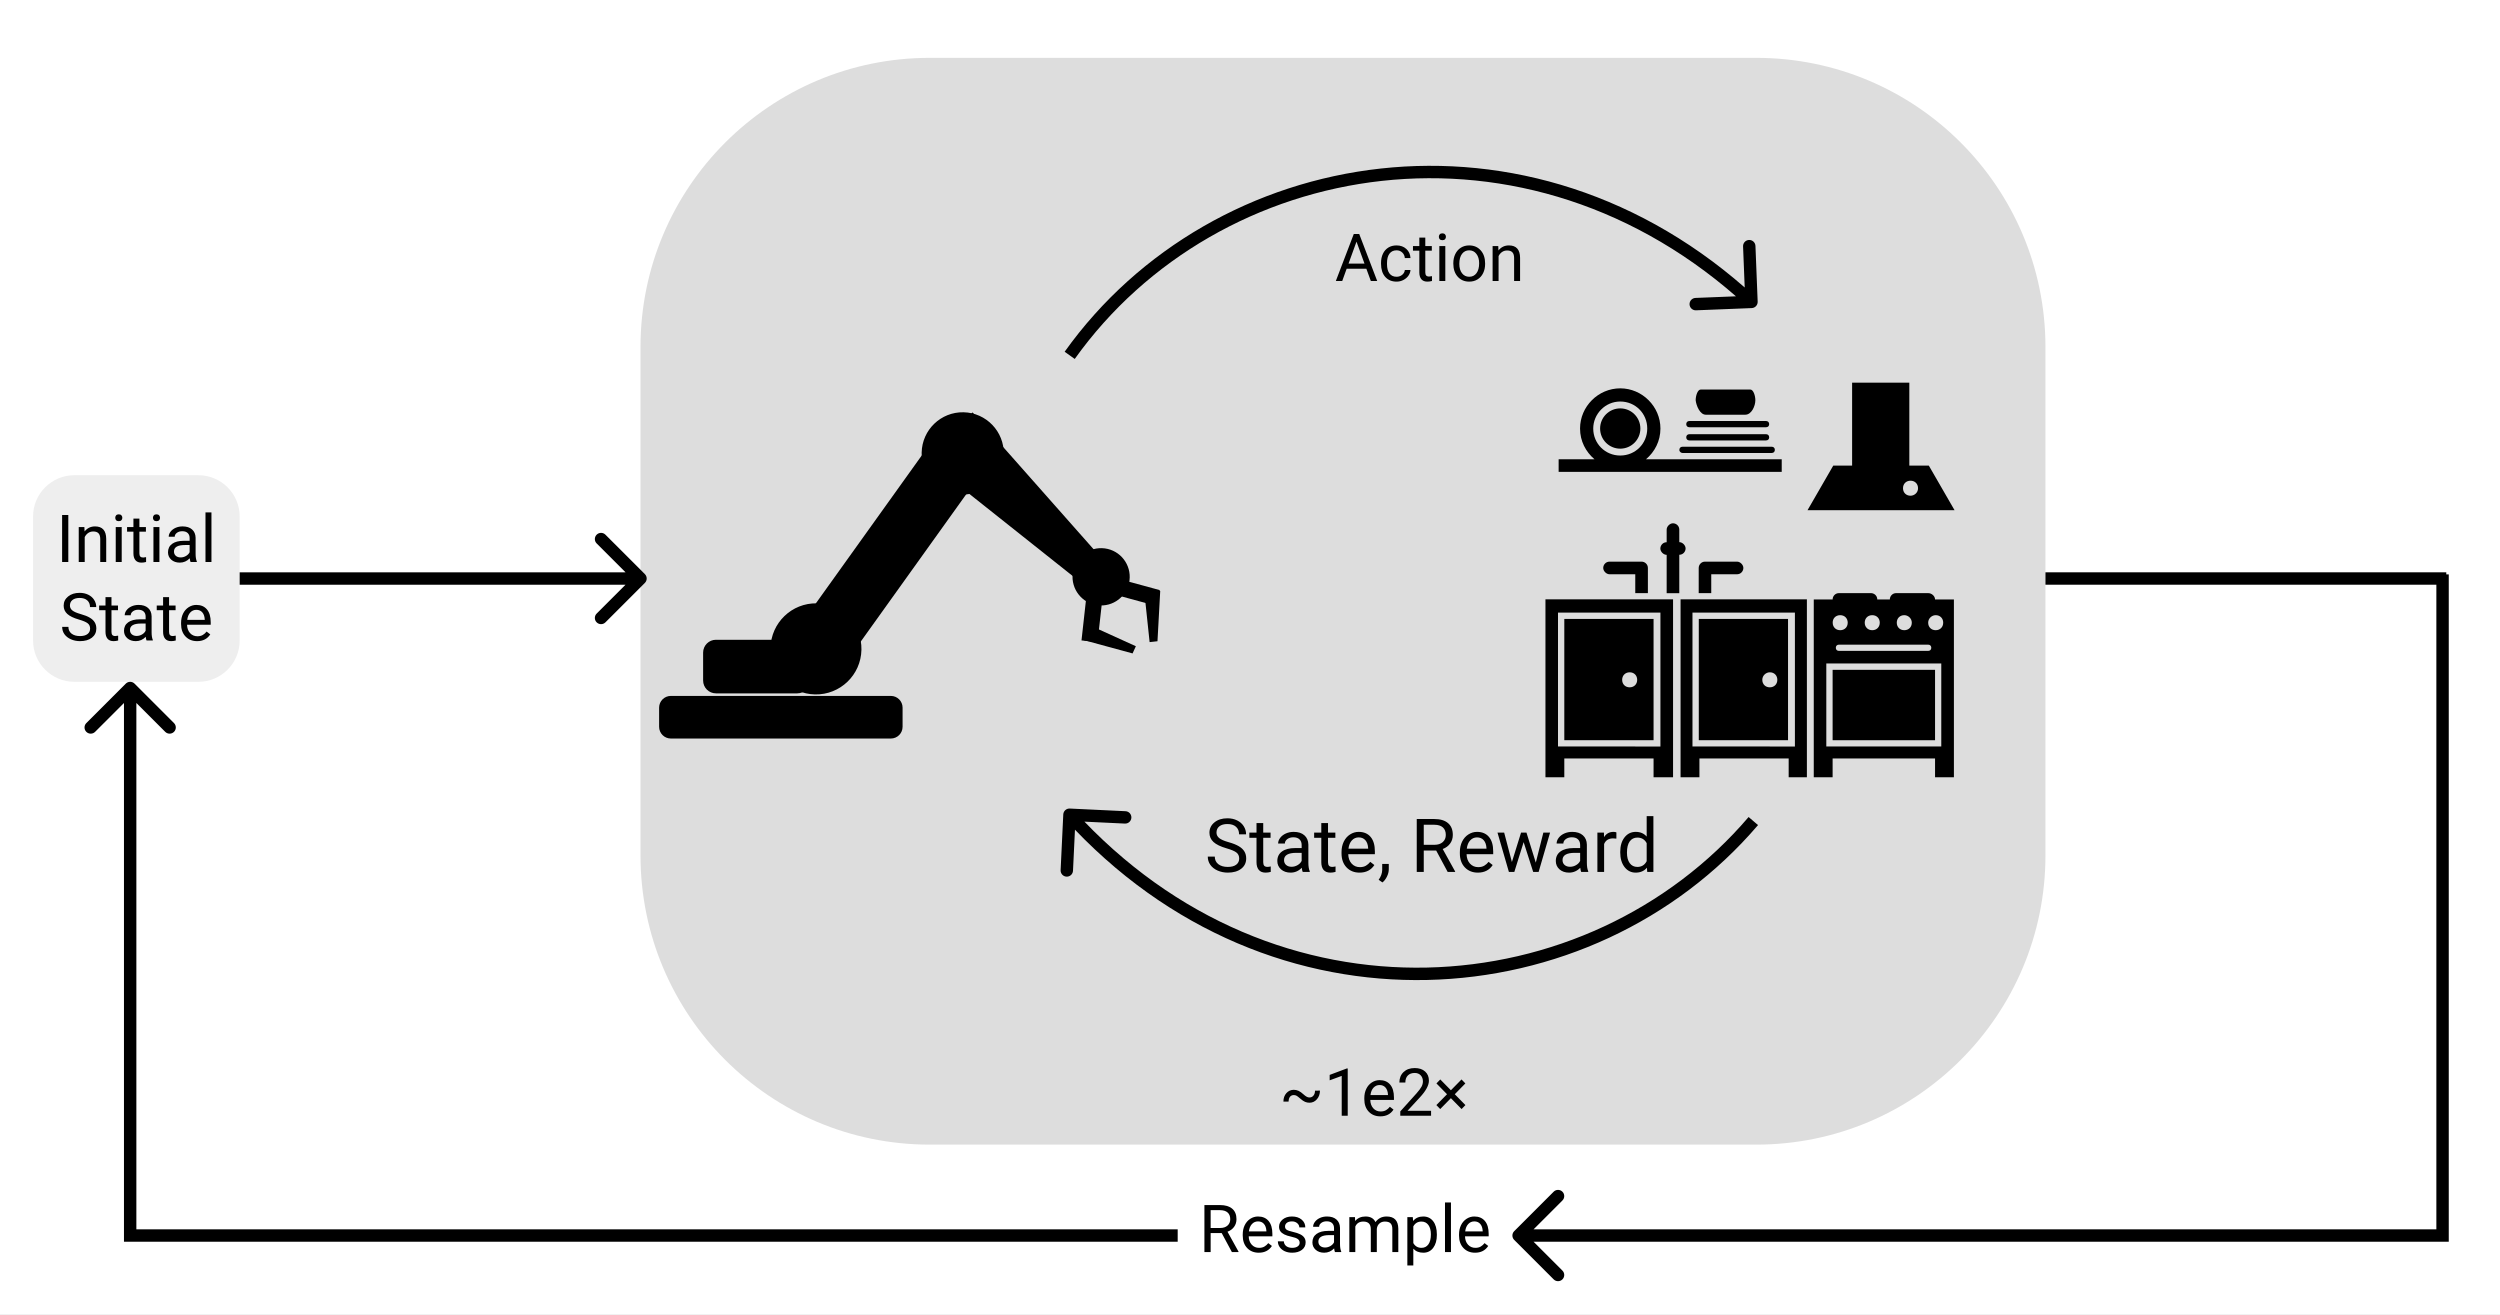
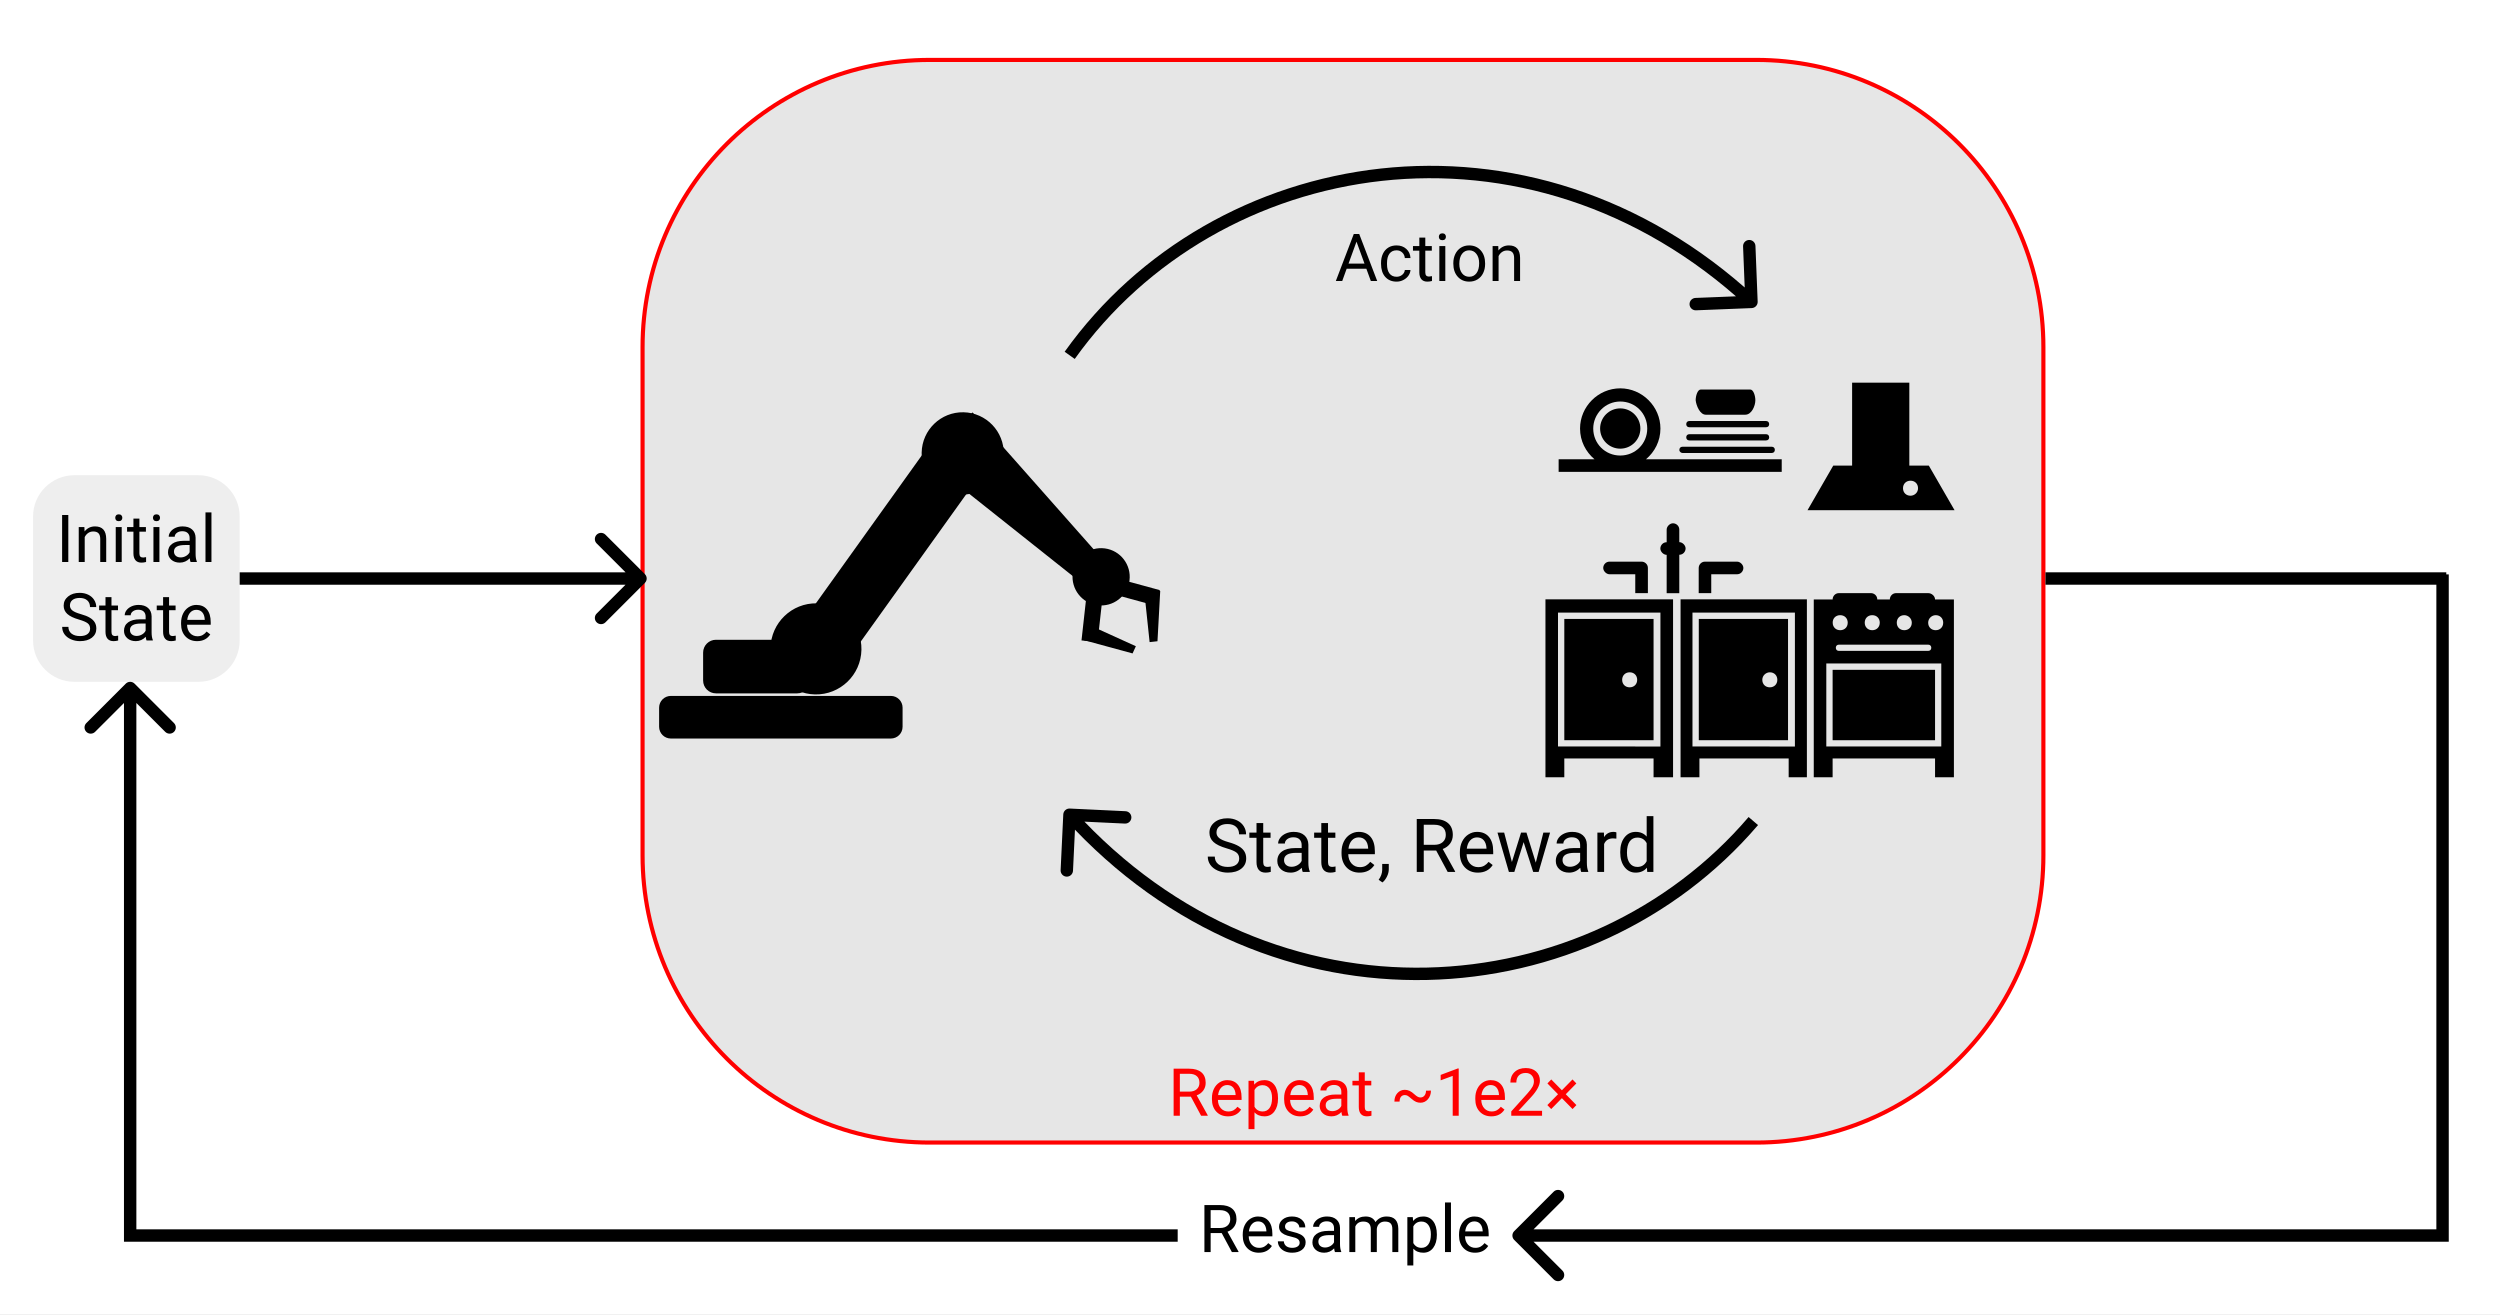
<svg xmlns="http://www.w3.org/2000/svg" width="605" height="318" viewBox="0 0 605 318" fill="none">
  <rect width="605" height="318" fill="white" />
  <rect x="8" y="115" width="50" height="50" rx="10" fill="#EEEEEE" />
-   <rect x="155" y="14" width="340" height="263" rx="70" fill="#DDDDDD" />
+   <rect x="155.5" y="14.5" width="339" height="262" rx="69.5" fill="black" fill-opacity="0.1" stroke="#FF0000" />
  <path d="M266.949 143.306L263.067 142.872L261.723 154.982L265.605 155.416L266.949 143.306Z" fill="black" />
  <path d="M268.938 139.612L267.914 143.386L279.65 146.584L280.673 142.81L268.938 139.612Z" fill="black" />
  <path d="M267.279 135.888L262.111 141.396L224.416 111.451L235.352 99.795L267.279 135.888Z" fill="black" />
  <path d="M259.607 138.678C260.107 134.881 263.585 132.211 267.375 132.713C271.165 133.216 273.833 136.701 273.333 140.497C272.833 144.294 269.355 146.964 265.565 146.462C261.829 145.967 259.173 142.569 259.59 138.818" fill="black" />
  <path d="M262.345 154.931L263.368 151.158L274.879 156.388L274.081 158.13L262.345 154.931Z" fill="black" />
  <path d="M280.774 143.016L276.874 142.8L278.206 155.392L280.109 155.182L280.774 143.016Z" fill="black" />
  <path d="M235.694 117.003L224.15 108.703L196.542 147.263L208.086 155.562L235.694 117.003Z" fill="black" />
  <path d="M192.936 154.824H173.26C171.545 154.824 170.154 156.218 170.154 157.937V164.682C170.154 166.402 171.545 167.795 173.26 167.795H192.936C194.652 167.795 196.043 166.402 196.043 164.682V157.937C196.043 156.218 194.652 154.824 192.936 154.824Z" fill="black" />
  <path d="M186.466 156.804C186.59 150.716 191.616 145.882 197.692 146.006C203.767 146.13 208.592 151.166 208.468 157.254C208.344 163.342 203.318 168.177 197.242 168.053C191.254 167.93 186.464 163.031 186.464 157.029" fill="black" />
  <path d="M223.041 109.522C223.153 104.024 227.693 99.657 233.18 99.769C238.668 99.882 243.026 104.43 242.914 109.929C242.801 115.428 238.262 119.795 232.774 119.682C227.366 119.572 223.039 115.147 223.039 109.726" fill="black" />
  <path d="M215.586 168.411H162.345C160.777 168.411 159.505 169.684 159.505 171.256V175.879C159.505 177.451 160.777 178.725 162.345 178.725H215.586C217.154 178.725 218.425 177.451 218.425 175.879V171.256C218.425 169.684 217.154 168.411 215.586 168.411Z" fill="black" />
  <path d="M423.917 74.558C424.745 74.525 425.389 73.828 425.356 73L424.819 59.511C424.786 58.683 424.089 58.038 423.261 58.071C422.433 58.104 421.789 58.802 421.822 59.63L422.299 71.62L410.309 72.098C409.481 72.131 408.837 72.829 408.87 73.656C408.902 74.484 409.6 75.129 410.428 75.096L423.917 74.558ZM260.085 86.866C294.818 38.18 369.45 24.861 422.84 74.162L424.875 71.957C370.13 21.405 293.402 34.999 257.643 85.124L260.085 86.866Z" fill="black" />
  <path d="M258.883 195.667C258.055 195.628 257.352 196.267 257.313 197.094L256.669 210.579C256.63 211.406 257.269 212.109 258.096 212.148C258.924 212.188 259.626 211.549 259.666 210.722L260.238 198.735L272.224 199.307C273.052 199.347 273.754 198.708 273.794 197.88C273.833 197.053 273.195 196.35 272.367 196.311L258.883 195.667ZM423.164 197.72C384.31 243.186 308.799 249.933 259.921 196.157L257.701 198.174C307.82 253.317 385.442 246.479 425.444 199.669L423.164 197.72Z" fill="black" />
  <path d="M378.563 179.133H400.162V149.781H378.563V179.133ZM394.38 162.698C395.444 162.698 396.198 163.452 396.198 164.515C396.198 165.579 395.444 166.333 394.38 166.333C393.317 166.333 392.563 165.579 392.563 164.515C392.563 163.471 393.317 162.698 394.38 162.698Z" fill="black" />
-   <path d="M404.879 188.395V183.832V179.269V145.044H398.653H395.618H394.09H374V178.979V183.542V188.105H378.563V183.542H400.162V188.105H404.879V188.395V188.395ZM378.563 180.641H377.036V179.114V148.254H401.824V179.133V180.661H400.297C400.316 180.641 378.563 180.641 378.563 180.641Z" fill="black" />
+   <path d="M404.879 188.395V183.832V179.269V145.044H398.653H395.618H394.09H374V178.979V183.542V188.105H378.563V183.542H400.162V188.105H404.879V188.395ZM378.563 180.641H377.036V179.114V148.254H401.824V179.133V180.661H400.297C400.316 180.641 378.563 180.641 378.563 180.641Z" fill="black" />
  <path d="M411.106 179.133H432.704V149.781H411.106V179.133ZM428.295 162.698C429.359 162.698 430.113 163.452 430.113 164.515C430.113 165.579 429.359 166.333 428.295 166.333C427.232 166.333 426.478 165.579 426.478 164.515C426.478 163.452 427.387 162.698 428.295 162.698Z" fill="black" />
-   <path d="M437.267 188.395V183.832V179.269V145.044H418.859H414.296H411.26H406.697V178.979V183.542V188.105H411.26V183.542H432.859V188.105H437.267V188.395V188.395ZM411.106 180.641H409.578V179.114V148.254H434.367V179.133V180.661H432.839C432.859 180.641 411.106 180.641 411.106 180.641Z" fill="black" />
+   <path d="M437.267 188.395V183.832V179.269V145.044H418.859H414.296H411.26H406.697V178.979V183.542V188.105H411.26V183.542H432.859V188.105H437.267V188.395ZM411.106 180.641H409.578V179.114V148.254H434.367V179.133V180.661H432.839C432.859 180.641 411.106 180.641 411.106 180.641Z" fill="black" />
  <path d="M468.282 162.098H443.493V179.133H468.282V162.098Z" fill="black" />
  <path d="M466.619 143.536H458.865C457.957 143.536 457.338 144.29 457.338 145.063H454.302C454.302 144.154 453.548 143.536 452.775 143.536H445.021C444.112 143.536 443.493 144.29 443.493 145.063H438.93V178.979V183.542V188.105H443.493V183.542H468.282V188.105H472.845V183.542V178.979V145.063H468.282C468.282 144.309 467.528 143.536 466.619 143.536ZM462.655 150.69C462.655 151.754 461.901 152.508 460.838 152.508C459.774 152.508 459.02 151.754 459.02 150.69C459.02 149.627 459.774 148.872 460.838 148.872C461.746 148.872 462.655 149.627 462.655 150.69ZM466.619 156.007C467.083 156.007 467.373 156.317 467.373 156.762C467.373 157.226 467.064 157.516 466.619 157.516H445.021C444.557 157.516 444.267 157.206 444.267 156.762C444.267 156.297 444.576 156.007 445.021 156.007H466.619ZM454.902 150.69C454.902 151.754 454.147 152.508 453.084 152.508C452.021 152.508 451.266 151.754 451.266 150.69C451.266 149.627 452.021 148.872 453.084 148.872C454.147 148.872 454.902 149.627 454.902 150.69ZM445.33 148.872C446.394 148.872 447.148 149.627 447.148 150.69C447.148 151.754 446.394 152.508 445.33 152.508C444.267 152.508 443.513 151.754 443.513 150.69C443.493 149.627 444.267 148.872 445.33 148.872ZM469.81 180.641H468.282H443.493H441.966V179.114V160.551H469.79V179.114V180.641H469.81ZM468.437 148.872C469.5 148.872 470.254 149.627 470.254 150.69C470.254 151.754 469.5 152.508 468.437 152.508C467.373 152.508 466.619 151.754 466.619 150.69C466.619 149.627 467.528 148.872 468.437 148.872Z" fill="black" />
-   <path d="M462.056 112.676V92.605H448.211V112.676H443.648L437.422 123.465H473L466.774 112.676C466.774 112.676 462.056 112.676 462.056 112.676ZM462.346 119.965C461.282 119.965 460.528 119.211 460.528 118.148C460.528 117.084 461.282 116.33 462.346 116.33C463.409 116.33 464.163 117.084 464.163 118.148C464.183 119.211 463.274 119.965 462.346 119.965Z" fill="black" />
+   <path d="M462.056 112.676V92.605H448.211V112.676H443.648L437.422 123.465H473L466.774 112.676H462.056ZM462.346 119.965C461.282 119.965 460.528 119.211 460.528 118.148C460.528 117.084 461.282 116.33 462.346 116.33C463.409 116.33 464.163 117.084 464.163 118.148C464.183 119.211 463.274 119.965 462.346 119.965Z" fill="black" />
  <path d="M414.141 138.972H420.368C421.276 138.972 421.895 138.218 421.895 137.445C421.895 136.691 421.141 135.917 420.368 135.917H412.614C411.705 135.917 411.086 136.671 411.086 137.445V143.536H414.122V138.972H414.141Z" fill="black" />
  <path d="M398.789 143.536V137.445C398.789 136.536 398.035 135.917 397.261 135.917H389.507C388.599 135.917 387.98 136.671 387.98 137.445C387.98 138.199 388.734 138.972 389.507 138.972H395.734V143.536H398.789Z" fill="black" />
  <path d="M406.388 143.536V134.254C407.296 134.254 407.915 133.5 407.915 132.727C407.915 131.973 407.161 131.199 406.388 131.199V128.164C406.388 127.255 405.634 126.636 404.86 126.636C404.106 126.636 403.333 127.39 403.333 128.164V131.219C402.424 131.219 401.805 131.973 401.805 132.746C401.805 133.5 402.559 134.274 403.333 134.274V143.555H406.388V143.536Z" fill="black" />
  <path d="M431.176 111.148H398.325C400.452 109.33 401.824 106.739 401.824 103.704C401.824 98.386 397.416 93.978 392.098 93.978C386.781 93.978 382.372 98.367 382.372 103.704C382.372 106.739 383.745 109.33 385.872 111.148H377.19V114.184H431.176V111.148ZM385.563 103.704C385.563 100.204 388.444 97.168 392.098 97.168C395.753 97.168 398.634 100.049 398.634 103.704C398.634 107.358 395.753 110.239 392.098 110.239C388.444 110.239 385.563 107.339 385.563 103.704Z" fill="black" />
  <path d="M392.098 108.576C394.79 108.576 396.971 106.395 396.971 103.704C396.971 101.013 394.79 98.831 392.098 98.831C389.407 98.831 387.226 101.013 387.226 103.704C387.226 106.395 389.407 108.576 392.098 108.576Z" fill="black" />
  <path d="M407.161 109.621H428.759C429.223 109.621 429.513 109.311 429.513 108.866C429.513 108.402 429.204 108.112 428.759 108.112H407.161C406.697 108.112 406.407 108.422 406.407 108.866C406.388 109.33 406.852 109.621 407.161 109.621Z" fill="black" />
  <path d="M408.824 106.585H427.387C427.851 106.585 428.141 106.275 428.141 105.831C428.141 105.367 427.831 105.077 427.387 105.077H408.824C408.36 105.077 408.07 105.386 408.07 105.831C408.07 106.275 408.36 106.585 408.824 106.585Z" fill="black" />
  <path d="M408.824 103.394H427.387C427.851 103.394 428.141 103.085 428.141 102.64C428.141 102.196 427.831 101.886 427.387 101.886H408.824C408.36 101.886 408.07 102.196 408.07 102.64C408.07 103.085 408.36 103.394 408.824 103.394Z" fill="black" />
  <path d="M412.788 100.359H422.359C423.887 100.359 424.796 98.232 424.796 96.859C424.796 95.795 424.331 94.268 423.577 94.268H411.57C410.816 94.268 410.352 95.795 410.352 96.859C410.506 98.232 411.415 100.359 412.788 100.359Z" fill="black" />
  <path d="M330.656 65.031H325.891L324.82 68H323.273L327.617 56.625H328.93L333.281 68H331.742L330.656 65.031ZM326.344 63.797H330.211L328.273 58.477L326.344 63.797ZM337.977 66.977C338.492 66.977 338.943 66.82 339.328 66.508C339.714 66.195 339.927 65.805 339.969 65.336H341.336C341.31 65.82 341.143 66.281 340.836 66.719C340.529 67.156 340.117 67.505 339.602 67.766C339.091 68.026 338.549 68.156 337.977 68.156C336.826 68.156 335.909 67.773 335.227 67.008C334.549 66.237 334.211 65.185 334.211 63.852V63.609C334.211 62.786 334.362 62.055 334.664 61.414C334.966 60.773 335.398 60.276 335.961 59.922C336.529 59.568 337.198 59.391 337.969 59.391C338.917 59.391 339.703 59.675 340.328 60.242C340.958 60.81 341.294 61.547 341.336 62.453H339.969C339.927 61.906 339.719 61.458 339.344 61.109C338.974 60.755 338.516 60.578 337.969 60.578C337.234 60.578 336.664 60.844 336.258 61.375C335.857 61.901 335.656 62.664 335.656 63.664V63.938C335.656 64.912 335.857 65.662 336.258 66.188C336.659 66.713 337.232 66.977 337.977 66.977ZM344.922 57.5V59.547H346.5V60.664H344.922V65.906C344.922 66.245 344.992 66.5 345.133 66.672C345.273 66.838 345.513 66.922 345.852 66.922C346.018 66.922 346.247 66.891 346.539 66.828V68C346.159 68.104 345.789 68.156 345.43 68.156C344.784 68.156 344.297 67.961 343.969 67.57C343.641 67.18 343.477 66.625 343.477 65.906V60.664H341.938V59.547H343.477V57.5H344.922ZM349.766 68H348.32V59.547H349.766V68ZM348.203 57.305C348.203 57.07 348.273 56.872 348.414 56.711C348.56 56.55 348.773 56.469 349.055 56.469C349.336 56.469 349.549 56.55 349.695 56.711C349.841 56.872 349.914 57.07 349.914 57.305C349.914 57.539 349.841 57.734 349.695 57.891C349.549 58.047 349.336 58.125 349.055 58.125C348.773 58.125 348.56 58.047 348.414 57.891C348.273 57.734 348.203 57.539 348.203 57.305ZM351.703 63.695C351.703 62.867 351.865 62.122 352.188 61.461C352.516 60.8 352.969 60.289 353.547 59.93C354.13 59.57 354.794 59.391 355.539 59.391C356.69 59.391 357.62 59.789 358.328 60.586C359.042 61.383 359.398 62.443 359.398 63.766V63.867C359.398 64.69 359.24 65.43 358.922 66.086C358.609 66.737 358.159 67.245 357.57 67.609C356.987 67.974 356.315 68.156 355.555 68.156C354.409 68.156 353.479 67.758 352.766 66.961C352.057 66.164 351.703 65.109 351.703 63.797V63.695ZM353.156 63.867C353.156 64.805 353.372 65.557 353.805 66.125C354.242 66.693 354.826 66.977 355.555 66.977C356.289 66.977 356.872 66.69 357.305 66.117C357.737 65.539 357.953 64.732 357.953 63.695C357.953 62.768 357.732 62.018 357.289 61.445C356.852 60.867 356.268 60.578 355.539 60.578C354.826 60.578 354.25 60.862 353.812 61.43C353.375 61.997 353.156 62.81 353.156 63.867ZM362.578 59.547L362.625 60.609C363.271 59.797 364.115 59.391 365.156 59.391C366.943 59.391 367.844 60.398 367.859 62.414V68H366.414V62.406C366.409 61.797 366.268 61.346 365.992 61.055C365.721 60.763 365.297 60.617 364.719 60.617C364.25 60.617 363.839 60.742 363.484 60.992C363.13 61.242 362.854 61.57 362.656 61.977V68H361.211V59.547H362.578Z" fill="black" />
  <path d="M16.531 136H15.031V124.625H16.531V136ZM20.422 127.547L20.469 128.609C21.115 127.797 21.958 127.391 23 127.391C24.787 127.391 25.688 128.398 25.703 130.414V136H24.258V130.406C24.253 129.797 24.112 129.346 23.836 129.055C23.565 128.763 23.141 128.617 22.562 128.617C22.094 128.617 21.682 128.742 21.328 128.992C20.974 129.242 20.698 129.57 20.5 129.977V136H19.055V127.547H20.422ZM29.453 136H28.008V127.547H29.453V136ZM27.891 125.305C27.891 125.07 27.961 124.872 28.102 124.711C28.247 124.549 28.461 124.469 28.742 124.469C29.023 124.469 29.237 124.549 29.383 124.711C29.529 124.872 29.602 125.07 29.602 125.305C29.602 125.539 29.529 125.734 29.383 125.891C29.237 126.047 29.023 126.125 28.742 126.125C28.461 126.125 28.247 126.047 28.102 125.891C27.961 125.734 27.891 125.539 27.891 125.305ZM33.734 125.5V127.547H35.312V128.664H33.734V133.906C33.734 134.245 33.805 134.5 33.945 134.672C34.086 134.839 34.325 134.922 34.664 134.922C34.831 134.922 35.06 134.891 35.352 134.828V136C34.971 136.104 34.602 136.156 34.242 136.156C33.596 136.156 33.109 135.961 32.781 135.57C32.453 135.18 32.289 134.625 32.289 133.906V128.664H30.75V127.547H32.289V125.5H33.734ZM38.578 136H37.133V127.547H38.578V136ZM37.016 125.305C37.016 125.07 37.086 124.872 37.227 124.711C37.372 124.549 37.586 124.469 37.867 124.469C38.148 124.469 38.362 124.549 38.508 124.711C38.654 124.872 38.727 125.07 38.727 125.305C38.727 125.539 38.654 125.734 38.508 125.891C38.362 126.047 38.148 126.125 37.867 126.125C37.586 126.125 37.372 126.047 37.227 125.891C37.086 125.734 37.016 125.539 37.016 125.305ZM46.117 136C46.034 135.833 45.966 135.536 45.914 135.109C45.242 135.807 44.44 136.156 43.508 136.156C42.675 136.156 41.99 135.922 41.453 135.453C40.922 134.979 40.656 134.38 40.656 133.656C40.656 132.776 40.99 132.094 41.656 131.609C42.328 131.12 43.271 130.875 44.484 130.875H45.891V130.211C45.891 129.706 45.74 129.305 45.438 129.008C45.135 128.706 44.69 128.555 44.102 128.555C43.586 128.555 43.154 128.685 42.805 128.945C42.456 129.206 42.281 129.521 42.281 129.891H40.828C40.828 129.469 40.977 129.062 41.273 128.672C41.575 128.276 41.982 127.964 42.492 127.734C43.008 127.505 43.573 127.391 44.188 127.391C45.161 127.391 45.925 127.635 46.477 128.125C47.029 128.609 47.315 129.279 47.336 130.133V134.023C47.336 134.799 47.435 135.417 47.633 135.875V136H46.117ZM43.719 134.898C44.172 134.898 44.602 134.781 45.008 134.547C45.414 134.312 45.708 134.008 45.891 133.633V131.898H44.758C42.987 131.898 42.102 132.417 42.102 133.453C42.102 133.906 42.253 134.26 42.555 134.516C42.857 134.771 43.245 134.898 43.719 134.898ZM51.172 136H49.727V124H51.172V136ZM19.094 149.93C17.807 149.56 16.87 149.107 16.281 148.57C15.698 148.029 15.406 147.362 15.406 146.57C15.406 145.674 15.763 144.935 16.477 144.352C17.195 143.763 18.128 143.469 19.273 143.469C20.055 143.469 20.75 143.62 21.359 143.922C21.974 144.224 22.448 144.641 22.781 145.172C23.12 145.703 23.289 146.284 23.289 146.914H21.781C21.781 146.227 21.562 145.688 21.125 145.297C20.688 144.901 20.07 144.703 19.273 144.703C18.534 144.703 17.956 144.867 17.539 145.195C17.128 145.518 16.922 145.969 16.922 146.547C16.922 147.01 17.117 147.404 17.508 147.727C17.904 148.044 18.573 148.336 19.516 148.602C20.463 148.867 21.203 149.161 21.734 149.484C22.271 149.802 22.667 150.174 22.922 150.602C23.182 151.029 23.312 151.531 23.312 152.109C23.312 153.031 22.953 153.771 22.234 154.328C21.516 154.88 20.555 155.156 19.352 155.156C18.57 155.156 17.841 155.008 17.164 154.711C16.487 154.409 15.963 153.997 15.594 153.477C15.229 152.956 15.047 152.365 15.047 151.703H16.555C16.555 152.391 16.807 152.935 17.312 153.336C17.823 153.732 18.503 153.93 19.352 153.93C20.143 153.93 20.75 153.768 21.172 153.445C21.594 153.122 21.805 152.682 21.805 152.125C21.805 151.568 21.609 151.138 21.219 150.836C20.828 150.529 20.12 150.227 19.094 149.93ZM26.977 144.5V146.547H28.555V147.664H26.977V152.906C26.977 153.245 27.047 153.5 27.188 153.672C27.328 153.839 27.568 153.922 27.906 153.922C28.073 153.922 28.302 153.891 28.594 153.828V155C28.213 155.104 27.844 155.156 27.484 155.156C26.838 155.156 26.352 154.961 26.023 154.57C25.695 154.18 25.531 153.625 25.531 152.906V147.664H23.992V146.547H25.531V144.5H26.977ZM35.469 155C35.385 154.833 35.318 154.536 35.266 154.109C34.594 154.807 33.792 155.156 32.859 155.156C32.026 155.156 31.341 154.922 30.805 154.453C30.273 153.979 30.008 153.38 30.008 152.656C30.008 151.776 30.341 151.094 31.008 150.609C31.68 150.12 32.622 149.875 33.836 149.875H35.242V149.211C35.242 148.706 35.091 148.305 34.789 148.008C34.487 147.706 34.042 147.555 33.453 147.555C32.938 147.555 32.505 147.685 32.156 147.945C31.807 148.206 31.633 148.521 31.633 148.891H30.18C30.18 148.469 30.328 148.062 30.625 147.672C30.927 147.276 31.333 146.964 31.844 146.734C32.359 146.505 32.925 146.391 33.539 146.391C34.513 146.391 35.276 146.635 35.828 147.125C36.38 147.609 36.667 148.279 36.688 149.133V153.023C36.688 153.799 36.786 154.417 36.984 154.875V155H35.469ZM33.07 153.898C33.523 153.898 33.953 153.781 34.359 153.547C34.766 153.312 35.06 153.008 35.242 152.633V150.898H34.109C32.339 150.898 31.453 151.417 31.453 152.453C31.453 152.906 31.604 153.26 31.906 153.516C32.208 153.771 32.596 153.898 33.07 153.898ZM40.914 144.5V146.547H42.492V147.664H40.914V152.906C40.914 153.245 40.984 153.5 41.125 153.672C41.266 153.839 41.505 153.922 41.844 153.922C42.01 153.922 42.24 153.891 42.531 153.828V155C42.151 155.104 41.781 155.156 41.422 155.156C40.776 155.156 40.289 154.961 39.961 154.57C39.633 154.18 39.469 153.625 39.469 152.906V147.664H37.93V146.547H39.469V144.5H40.914ZM47.695 155.156C46.55 155.156 45.617 154.781 44.898 154.031C44.18 153.276 43.82 152.268 43.82 151.008V150.742C43.82 149.904 43.979 149.156 44.297 148.5C44.62 147.839 45.068 147.323 45.641 146.953C46.219 146.578 46.844 146.391 47.516 146.391C48.615 146.391 49.469 146.753 50.078 147.477C50.688 148.201 50.992 149.237 50.992 150.586V151.188H45.266C45.286 152.021 45.529 152.695 45.992 153.211C46.461 153.721 47.055 153.977 47.773 153.977C48.284 153.977 48.716 153.872 49.07 153.664C49.425 153.456 49.734 153.18 50 152.836L50.883 153.523C50.175 154.612 49.112 155.156 47.695 155.156ZM47.516 147.578C46.932 147.578 46.443 147.792 46.047 148.219C45.651 148.641 45.406 149.234 45.312 150H49.547V149.891C49.505 149.156 49.307 148.589 48.953 148.188C48.599 147.781 48.12 147.578 47.516 147.578Z" fill="black" />
  <path d="M295.648 298.398H292.977V303H291.469V291.625H295.234C296.516 291.625 297.5 291.917 298.188 292.5C298.88 293.083 299.227 293.932 299.227 295.047C299.227 295.755 299.034 296.372 298.648 296.898C298.268 297.424 297.737 297.818 297.055 298.078L299.727 302.906V303H298.117L295.648 298.398ZM292.977 297.172H295.281C296.026 297.172 296.617 296.979 297.055 296.594C297.497 296.208 297.719 295.693 297.719 295.047C297.719 294.344 297.508 293.805 297.086 293.43C296.669 293.055 296.065 292.865 295.273 292.859H292.977V297.172ZM304.617 303.156C303.471 303.156 302.539 302.781 301.82 302.031C301.102 301.276 300.742 300.268 300.742 299.008V298.742C300.742 297.904 300.901 297.156 301.219 296.5C301.542 295.839 301.99 295.323 302.562 294.953C303.141 294.578 303.766 294.391 304.438 294.391C305.536 294.391 306.391 294.753 307 295.477C307.609 296.201 307.914 297.237 307.914 298.586V299.188H302.188C302.208 300.021 302.451 300.695 302.914 301.211C303.383 301.721 303.977 301.977 304.695 301.977C305.206 301.977 305.638 301.872 305.992 301.664C306.346 301.456 306.656 301.18 306.922 300.836L307.805 301.523C307.096 302.612 306.034 303.156 304.617 303.156ZM304.438 295.578C303.854 295.578 303.365 295.792 302.969 296.219C302.573 296.641 302.328 297.234 302.234 298H306.469V297.891C306.427 297.156 306.229 296.589 305.875 296.188C305.521 295.781 305.042 295.578 304.438 295.578ZM314.516 300.758C314.516 300.367 314.367 300.065 314.07 299.852C313.779 299.633 313.266 299.445 312.531 299.289C311.802 299.133 311.221 298.945 310.789 298.727C310.362 298.508 310.044 298.247 309.836 297.945C309.633 297.643 309.531 297.284 309.531 296.867C309.531 296.174 309.823 295.589 310.406 295.109C310.995 294.63 311.745 294.391 312.656 294.391C313.615 294.391 314.391 294.638 314.984 295.133C315.583 295.628 315.883 296.26 315.883 297.031H314.43C314.43 296.635 314.26 296.294 313.922 296.008C313.589 295.721 313.167 295.578 312.656 295.578C312.13 295.578 311.719 295.693 311.422 295.922C311.125 296.151 310.977 296.451 310.977 296.82C310.977 297.169 311.115 297.432 311.391 297.609C311.667 297.786 312.164 297.956 312.883 298.117C313.607 298.279 314.193 298.471 314.641 298.695C315.089 298.919 315.419 299.19 315.633 299.508C315.852 299.82 315.961 300.203 315.961 300.656C315.961 301.411 315.659 302.018 315.055 302.477C314.451 302.93 313.667 303.156 312.703 303.156C312.026 303.156 311.427 303.036 310.906 302.797C310.385 302.557 309.977 302.224 309.68 301.797C309.388 301.365 309.242 300.898 309.242 300.398H310.688C310.714 300.883 310.906 301.268 311.266 301.555C311.63 301.836 312.109 301.977 312.703 301.977C313.25 301.977 313.688 301.867 314.016 301.648C314.349 301.424 314.516 301.128 314.516 300.758ZM323.062 303C322.979 302.833 322.911 302.536 322.859 302.109C322.188 302.807 321.385 303.156 320.453 303.156C319.62 303.156 318.935 302.922 318.398 302.453C317.867 301.979 317.602 301.38 317.602 300.656C317.602 299.776 317.935 299.094 318.602 298.609C319.273 298.12 320.216 297.875 321.43 297.875H322.836V297.211C322.836 296.706 322.685 296.305 322.383 296.008C322.081 295.706 321.635 295.555 321.047 295.555C320.531 295.555 320.099 295.685 319.75 295.945C319.401 296.206 319.227 296.521 319.227 296.891H317.773C317.773 296.469 317.922 296.062 318.219 295.672C318.521 295.276 318.927 294.964 319.438 294.734C319.953 294.505 320.518 294.391 321.133 294.391C322.107 294.391 322.87 294.635 323.422 295.125C323.974 295.609 324.26 296.279 324.281 297.133V301.023C324.281 301.799 324.38 302.417 324.578 302.875V303H323.062ZM320.664 301.898C321.117 301.898 321.547 301.781 321.953 301.547C322.359 301.312 322.654 301.008 322.836 300.633V298.898H321.703C319.932 298.898 319.047 299.417 319.047 300.453C319.047 300.906 319.198 301.26 319.5 301.516C319.802 301.771 320.19 301.898 320.664 301.898ZM327.906 294.547L327.945 295.484C328.565 294.755 329.401 294.391 330.453 294.391C331.635 294.391 332.44 294.844 332.867 295.75C333.148 295.344 333.513 295.016 333.961 294.766C334.414 294.516 334.948 294.391 335.562 294.391C337.417 294.391 338.359 295.372 338.391 297.336V303H336.945V297.422C336.945 296.818 336.807 296.367 336.531 296.07C336.255 295.768 335.792 295.617 335.141 295.617C334.604 295.617 334.159 295.779 333.805 296.102C333.451 296.419 333.245 296.849 333.188 297.391V303H331.734V297.461C331.734 296.232 331.133 295.617 329.93 295.617C328.982 295.617 328.333 296.021 327.984 296.828V303H326.539V294.547H327.906ZM347.719 298.867C347.719 300.154 347.424 301.19 346.836 301.977C346.247 302.763 345.451 303.156 344.445 303.156C343.419 303.156 342.612 302.831 342.023 302.18V306.25H340.578V294.547H341.898L341.969 295.484C342.557 294.755 343.375 294.391 344.422 294.391C345.438 294.391 346.24 294.773 346.828 295.539C347.422 296.305 347.719 297.37 347.719 298.734V298.867ZM346.273 298.703C346.273 297.75 346.07 296.997 345.664 296.445C345.258 295.893 344.701 295.617 343.992 295.617C343.117 295.617 342.461 296.005 342.023 296.781V300.82C342.456 301.591 343.117 301.977 344.008 301.977C344.701 301.977 345.25 301.703 345.656 301.156C346.068 300.604 346.273 299.786 346.273 298.703ZM351.133 303H349.688V291H351.133V303ZM356.961 303.156C355.815 303.156 354.883 302.781 354.164 302.031C353.445 301.276 353.086 300.268 353.086 299.008V298.742C353.086 297.904 353.245 297.156 353.562 296.5C353.885 295.839 354.333 295.323 354.906 294.953C355.484 294.578 356.109 294.391 356.781 294.391C357.88 294.391 358.734 294.753 359.344 295.477C359.953 296.201 360.258 297.237 360.258 298.586V299.188H354.531C354.552 300.021 354.794 300.695 355.258 301.211C355.727 301.721 356.32 301.977 357.039 301.977C357.549 301.977 357.982 301.872 358.336 301.664C358.69 301.456 359 301.18 359.266 300.836L360.148 301.523C359.44 302.612 358.378 303.156 356.961 303.156ZM356.781 295.578C356.198 295.578 355.708 295.792 355.312 296.219C354.917 296.641 354.672 297.234 354.578 298H358.812V297.891C358.771 297.156 358.573 296.589 358.219 296.188C357.865 295.781 357.385 295.578 356.781 295.578Z" fill="black" />
-   <path d="M319.43 263.93C319.43 264.753 319.185 265.448 318.695 266.016C318.211 266.578 317.612 266.859 316.898 266.859C316.523 266.859 316.169 266.792 315.836 266.656C315.503 266.516 315.115 266.253 314.672 265.867C314.234 265.482 313.919 265.242 313.727 265.148C313.534 265.055 313.328 265.008 313.109 265.008C312.703 265.008 312.391 265.148 312.172 265.43C311.953 265.706 311.844 266.089 311.844 266.578L310.586 266.594C310.586 265.76 310.826 265.076 311.305 264.539C311.784 264.003 312.385 263.734 313.109 263.734C313.505 263.734 313.885 263.818 314.25 263.984C314.615 264.151 315.026 264.445 315.484 264.867C315.943 265.284 316.339 265.518 316.672 265.57L316.898 265.586C317.294 265.586 317.615 265.435 317.859 265.133C318.109 264.831 318.234 264.432 318.234 263.938L319.43 263.93ZM326.148 270H324.695V260.367L321.781 261.438V260.125L325.922 258.57H326.148V270ZM334.039 270.156C332.893 270.156 331.961 269.781 331.242 269.031C330.523 268.276 330.164 267.268 330.164 266.008V265.742C330.164 264.904 330.323 264.156 330.641 263.5C330.964 262.839 331.411 262.323 331.984 261.953C332.562 261.578 333.188 261.391 333.859 261.391C334.958 261.391 335.812 261.753 336.422 262.477C337.031 263.201 337.336 264.237 337.336 265.586V266.188H331.609C331.63 267.021 331.872 267.695 332.336 268.211C332.805 268.721 333.398 268.977 334.117 268.977C334.628 268.977 335.06 268.872 335.414 268.664C335.768 268.456 336.078 268.18 336.344 267.836L337.227 268.523C336.518 269.612 335.456 270.156 334.039 270.156ZM333.859 262.578C333.276 262.578 332.786 262.792 332.391 263.219C331.995 263.641 331.75 264.234 331.656 265H335.891V264.891C335.849 264.156 335.651 263.589 335.297 263.188C334.943 262.781 334.464 262.578 333.859 262.578ZM346.32 270H338.867V268.961L342.805 264.586C343.388 263.924 343.789 263.388 344.008 262.977C344.232 262.56 344.344 262.13 344.344 261.688C344.344 261.094 344.164 260.607 343.805 260.227C343.445 259.846 342.966 259.656 342.367 259.656C341.648 259.656 341.089 259.862 340.688 260.273C340.292 260.68 340.094 261.247 340.094 261.977H338.648C338.648 260.93 338.984 260.083 339.656 259.438C340.333 258.792 341.237 258.469 342.367 258.469C343.424 258.469 344.26 258.747 344.875 259.305C345.49 259.857 345.797 260.594 345.797 261.516C345.797 262.635 345.083 263.969 343.656 265.516L340.609 268.82H346.32V270ZM347.602 267.43L350.18 264.805L347.617 262.188L348.547 261.227L351.117 263.844L353.688 261.227L354.617 262.188L352.055 264.805L354.633 267.43L353.703 268.391L351.117 265.758L348.531 268.391L347.602 267.43Z" fill="black" />
+   <path d="M288.195 265.398H285.523V270H284.016V258.625H287.781C289.062 258.625 290.047 258.917 290.734 259.5C291.427 260.083 291.773 260.932 291.773 262.047C291.773 262.755 291.581 263.372 291.195 263.898C290.815 264.424 290.284 264.818 289.602 265.078L292.273 269.906V270H290.664L288.195 265.398ZM285.523 264.172H287.828C288.573 264.172 289.164 263.979 289.602 263.594C290.044 263.208 290.266 262.693 290.266 262.047C290.266 261.344 290.055 260.805 289.633 260.43C289.216 260.055 288.612 259.865 287.82 259.859H285.523V264.172ZM297.164 270.156C296.018 270.156 295.086 269.781 294.367 269.031C293.648 268.276 293.289 267.268 293.289 266.008V265.742C293.289 264.904 293.448 264.156 293.766 263.5C294.089 262.839 294.536 262.323 295.109 261.953C295.688 261.578 296.312 261.391 296.984 261.391C298.083 261.391 298.938 261.753 299.547 262.477C300.156 263.201 300.461 264.237 300.461 265.586V266.188H294.734C294.755 267.021 294.997 267.695 295.461 268.211C295.93 268.721 296.523 268.977 297.242 268.977C297.753 268.977 298.185 268.872 298.539 268.664C298.893 268.456 299.203 268.18 299.469 267.836L300.352 268.523C299.643 269.612 298.581 270.156 297.164 270.156ZM296.984 262.578C296.401 262.578 295.911 262.792 295.516 263.219C295.12 263.641 294.875 264.234 294.781 265H299.016V264.891C298.974 264.156 298.776 263.589 298.422 263.188C298.068 262.781 297.589 262.578 296.984 262.578ZM309.281 265.867C309.281 267.154 308.987 268.19 308.398 268.977C307.81 269.763 307.013 270.156 306.008 270.156C304.982 270.156 304.174 269.831 303.586 269.18V273.25H302.141V261.547H303.461L303.531 262.484C304.12 261.755 304.938 261.391 305.984 261.391C307 261.391 307.802 261.773 308.391 262.539C308.984 263.305 309.281 264.37 309.281 265.734V265.867ZM307.836 265.703C307.836 264.75 307.633 263.997 307.227 263.445C306.82 262.893 306.263 262.617 305.555 262.617C304.68 262.617 304.023 263.005 303.586 263.781V267.82C304.018 268.591 304.68 268.977 305.57 268.977C306.263 268.977 306.812 268.703 307.219 268.156C307.63 267.604 307.836 266.786 307.836 265.703ZM314.633 270.156C313.487 270.156 312.555 269.781 311.836 269.031C311.117 268.276 310.758 267.268 310.758 266.008V265.742C310.758 264.904 310.917 264.156 311.234 263.5C311.557 262.839 312.005 262.323 312.578 261.953C313.156 261.578 313.781 261.391 314.453 261.391C315.552 261.391 316.406 261.753 317.016 262.477C317.625 263.201 317.93 264.237 317.93 265.586V266.188H312.203C312.224 267.021 312.466 267.695 312.93 268.211C313.398 268.721 313.992 268.977 314.711 268.977C315.221 268.977 315.654 268.872 316.008 268.664C316.362 268.456 316.672 268.18 316.938 267.836L317.82 268.523C317.112 269.612 316.049 270.156 314.633 270.156ZM314.453 262.578C313.87 262.578 313.38 262.792 312.984 263.219C312.589 263.641 312.344 264.234 312.25 265H316.484V264.891C316.443 264.156 316.245 263.589 315.891 263.188C315.536 262.781 315.057 262.578 314.453 262.578ZM324.828 270C324.745 269.833 324.677 269.536 324.625 269.109C323.953 269.807 323.151 270.156 322.219 270.156C321.385 270.156 320.701 269.922 320.164 269.453C319.633 268.979 319.367 268.38 319.367 267.656C319.367 266.776 319.701 266.094 320.367 265.609C321.039 265.12 321.982 264.875 323.195 264.875H324.602V264.211C324.602 263.706 324.451 263.305 324.148 263.008C323.846 262.706 323.401 262.555 322.812 262.555C322.297 262.555 321.865 262.685 321.516 262.945C321.167 263.206 320.992 263.521 320.992 263.891H319.539C319.539 263.469 319.688 263.062 319.984 262.672C320.286 262.276 320.693 261.964 321.203 261.734C321.719 261.505 322.284 261.391 322.898 261.391C323.872 261.391 324.635 261.635 325.188 262.125C325.74 262.609 326.026 263.279 326.047 264.133V268.023C326.047 268.799 326.146 269.417 326.344 269.875V270H324.828ZM322.43 268.898C322.883 268.898 323.312 268.781 323.719 268.547C324.125 268.312 324.419 268.008 324.602 267.633V265.898H323.469C321.698 265.898 320.812 266.417 320.812 267.453C320.812 267.906 320.964 268.26 321.266 268.516C321.568 268.771 321.956 268.898 322.43 268.898ZM330.273 259.5V261.547H331.852V262.664H330.273V267.906C330.273 268.245 330.344 268.5 330.484 268.672C330.625 268.839 330.865 268.922 331.203 268.922C331.37 268.922 331.599 268.891 331.891 268.828V270C331.51 270.104 331.141 270.156 330.781 270.156C330.135 270.156 329.648 269.961 329.32 269.57C328.992 269.18 328.828 268.625 328.828 267.906V262.664H327.289V261.547H328.828V259.5H330.273ZM346.289 263.93C346.289 264.753 346.044 265.448 345.555 266.016C345.07 266.578 344.471 266.859 343.758 266.859C343.383 266.859 343.029 266.792 342.695 266.656C342.362 266.516 341.974 266.253 341.531 265.867C341.094 265.482 340.779 265.242 340.586 265.148C340.393 265.055 340.188 265.008 339.969 265.008C339.562 265.008 339.25 265.148 339.031 265.43C338.812 265.706 338.703 266.089 338.703 266.578L337.445 266.594C337.445 265.76 337.685 265.076 338.164 264.539C338.643 264.003 339.245 263.734 339.969 263.734C340.365 263.734 340.745 263.818 341.109 263.984C341.474 264.151 341.885 264.445 342.344 264.867C342.802 265.284 343.198 265.518 343.531 265.57L343.758 265.586C344.154 265.586 344.474 265.435 344.719 265.133C344.969 264.831 345.094 264.432 345.094 263.938L346.289 263.93ZM353.008 270H351.555V260.367L348.641 261.438V260.125L352.781 258.57H353.008V270ZM360.898 270.156C359.753 270.156 358.82 269.781 358.102 269.031C357.383 268.276 357.023 267.268 357.023 266.008V265.742C357.023 264.904 357.182 264.156 357.5 263.5C357.823 262.839 358.271 262.323 358.844 261.953C359.422 261.578 360.047 261.391 360.719 261.391C361.818 261.391 362.672 261.753 363.281 262.477C363.891 263.201 364.195 264.237 364.195 265.586V266.188H358.469C358.49 267.021 358.732 267.695 359.195 268.211C359.664 268.721 360.258 268.977 360.977 268.977C361.487 268.977 361.919 268.872 362.273 268.664C362.628 268.456 362.938 268.18 363.203 267.836L364.086 268.523C363.378 269.612 362.315 270.156 360.898 270.156ZM360.719 262.578C360.135 262.578 359.646 262.792 359.25 263.219C358.854 263.641 358.609 264.234 358.516 265H362.75V264.891C362.708 264.156 362.51 263.589 362.156 263.188C361.802 262.781 361.323 262.578 360.719 262.578ZM373.18 270H365.727V268.961L369.664 264.586C370.247 263.924 370.648 263.388 370.867 262.977C371.091 262.56 371.203 262.13 371.203 261.688C371.203 261.094 371.023 260.607 370.664 260.227C370.305 259.846 369.826 259.656 369.227 259.656C368.508 259.656 367.948 259.862 367.547 260.273C367.151 260.68 366.953 261.247 366.953 261.977H365.508C365.508 260.93 365.844 260.083 366.516 259.438C367.193 258.792 368.096 258.469 369.227 258.469C370.284 258.469 371.12 258.747 371.734 259.305C372.349 259.857 372.656 260.594 372.656 261.516C372.656 262.635 371.943 263.969 370.516 265.516L367.469 268.82H373.18V270ZM374.461 267.43L377.039 264.805L374.477 262.188L375.406 261.227L377.977 263.844L380.547 261.227L381.477 262.188L378.914 264.805L381.492 267.43L380.562 268.391L377.977 265.758L375.391 268.391L374.461 267.43Z" fill="#FF0000" />
  <path d="M296.833 205.296C295.386 204.88 294.331 204.37 293.669 203.767C293.013 203.157 292.685 202.407 292.685 201.517C292.685 200.509 293.086 199.677 293.889 199.021C294.697 198.358 295.746 198.027 297.035 198.027C297.914 198.027 298.696 198.197 299.382 198.537C300.073 198.877 300.606 199.346 300.981 199.943C301.362 200.541 301.553 201.194 301.553 201.903H299.856C299.856 201.13 299.61 200.523 299.118 200.084C298.626 199.639 297.932 199.416 297.035 199.416C296.203 199.416 295.553 199.601 295.084 199.97C294.621 200.333 294.39 200.84 294.39 201.49C294.39 202.012 294.609 202.454 295.049 202.817C295.494 203.175 296.247 203.503 297.308 203.802C298.374 204.101 299.206 204.432 299.804 204.795C300.407 205.152 300.853 205.571 301.14 206.052C301.433 206.532 301.579 207.098 301.579 207.748C301.579 208.785 301.175 209.617 300.366 210.244C299.558 210.865 298.477 211.176 297.123 211.176C296.244 211.176 295.424 211.009 294.662 210.675C293.9 210.335 293.312 209.872 292.896 209.286C292.485 208.7 292.28 208.035 292.28 207.291H293.977C293.977 208.064 294.261 208.677 294.829 209.128C295.403 209.573 296.168 209.796 297.123 209.796C298.014 209.796 298.696 209.614 299.171 209.251C299.646 208.888 299.883 208.393 299.883 207.766C299.883 207.139 299.663 206.655 299.224 206.315C298.784 205.97 297.987 205.63 296.833 205.296ZM305.701 199.188V201.49H307.477V202.747H305.701V208.645C305.701 209.025 305.78 209.312 305.938 209.506C306.097 209.693 306.366 209.787 306.747 209.787C306.935 209.787 307.192 209.752 307.521 209.682V211C307.093 211.117 306.677 211.176 306.272 211.176C305.546 211.176 304.998 210.956 304.629 210.517C304.26 210.077 304.075 209.453 304.075 208.645V202.747H302.344V201.49H304.075V199.188H305.701ZM315.255 211C315.161 210.812 315.085 210.479 315.026 209.998C314.271 210.783 313.368 211.176 312.319 211.176C311.382 211.176 310.611 210.912 310.008 210.385C309.41 209.852 309.111 209.178 309.111 208.363C309.111 207.373 309.486 206.605 310.236 206.061C310.992 205.51 312.053 205.234 313.418 205.234H315V204.487C315 203.919 314.83 203.468 314.49 203.134C314.15 202.794 313.649 202.624 312.987 202.624C312.407 202.624 311.921 202.771 311.528 203.063C311.136 203.356 310.939 203.711 310.939 204.127H309.305C309.305 203.652 309.472 203.195 309.806 202.756C310.146 202.311 310.603 201.959 311.177 201.701C311.757 201.443 312.393 201.314 313.084 201.314C314.18 201.314 315.038 201.59 315.659 202.141C316.28 202.686 316.603 203.438 316.626 204.399V208.776C316.626 209.649 316.737 210.344 316.96 210.859V211H315.255ZM312.557 209.761C313.066 209.761 313.55 209.629 314.007 209.365C314.464 209.102 314.795 208.759 315 208.337V206.386H313.726C311.733 206.386 310.737 206.969 310.737 208.135C310.737 208.645 310.907 209.043 311.247 209.33C311.587 209.617 312.023 209.761 312.557 209.761ZM321.381 199.188V201.49H323.156V202.747H321.381V208.645C321.381 209.025 321.46 209.312 321.618 209.506C321.776 209.693 322.046 209.787 322.427 209.787C322.614 209.787 322.872 209.752 323.2 209.682V211C322.772 211.117 322.356 211.176 321.952 211.176C321.226 211.176 320.678 210.956 320.309 210.517C319.939 210.077 319.755 209.453 319.755 208.645V202.747H318.023V201.49H319.755V199.188H321.381ZM329.01 211.176C327.721 211.176 326.672 210.754 325.863 209.91C325.055 209.061 324.65 207.927 324.65 206.509V206.21C324.65 205.267 324.829 204.426 325.187 203.688C325.55 202.943 326.054 202.363 326.698 201.947C327.349 201.525 328.052 201.314 328.808 201.314C330.044 201.314 331.005 201.722 331.69 202.536C332.376 203.351 332.719 204.517 332.719 206.034V206.711H326.276C326.3 207.648 326.572 208.407 327.094 208.987C327.621 209.562 328.289 209.849 329.098 209.849C329.672 209.849 330.158 209.731 330.557 209.497C330.955 209.263 331.304 208.952 331.603 208.565L332.596 209.339C331.799 210.563 330.604 211.176 329.01 211.176ZM328.808 202.65C328.151 202.65 327.601 202.891 327.155 203.371C326.71 203.846 326.435 204.514 326.329 205.375H331.093V205.252C331.046 204.426 330.823 203.787 330.425 203.336C330.026 202.879 329.487 202.65 328.808 202.65ZM334.556 213.549L333.633 212.916C334.184 212.148 334.471 211.357 334.494 210.543V209.075H336.085V210.35C336.085 210.941 335.938 211.533 335.646 212.125C335.358 212.717 334.995 213.191 334.556 213.549ZM347.555 205.823H344.549V211H342.853V198.203H347.089C348.53 198.203 349.638 198.531 350.411 199.188C351.19 199.844 351.58 200.799 351.58 202.053C351.58 202.85 351.363 203.544 350.93 204.136C350.502 204.728 349.904 205.17 349.137 205.463L352.143 210.895V211H350.332L347.555 205.823ZM344.549 204.443H347.142C347.979 204.443 348.645 204.227 349.137 203.793C349.635 203.359 349.884 202.779 349.884 202.053C349.884 201.262 349.646 200.655 349.172 200.233C348.703 199.812 348.023 199.598 347.133 199.592H344.549V204.443ZM357.645 211.176C356.355 211.176 355.307 210.754 354.498 209.91C353.689 209.061 353.285 207.927 353.285 206.509V206.21C353.285 205.267 353.464 204.426 353.821 203.688C354.185 202.943 354.688 202.363 355.333 201.947C355.983 201.525 356.687 201.314 357.442 201.314C358.679 201.314 359.64 201.722 360.325 202.536C361.011 203.351 361.354 204.517 361.354 206.034V206.711H354.911C354.935 207.648 355.207 208.407 355.729 208.987C356.256 209.562 356.924 209.849 357.732 209.849C358.307 209.849 358.793 209.731 359.191 209.497C359.59 209.263 359.938 208.952 360.237 208.565L361.23 209.339C360.434 210.563 359.238 211.176 357.645 211.176ZM357.442 202.65C356.786 202.65 356.235 202.891 355.79 203.371C355.345 203.846 355.069 204.514 354.964 205.375H359.728V205.252C359.681 204.426 359.458 203.787 359.06 203.336C358.661 202.879 358.122 202.65 357.442 202.65ZM371.663 208.759L373.491 201.49H375.117L372.349 211H371.03L368.719 203.793L366.469 211H365.15L362.391 201.49H364.008L365.88 208.609L368.095 201.49H369.404L371.663 208.759ZM382.649 211C382.556 210.812 382.479 210.479 382.421 209.998C381.665 210.783 380.763 211.176 379.714 211.176C378.776 211.176 378.006 210.912 377.402 210.385C376.805 209.852 376.506 209.178 376.506 208.363C376.506 207.373 376.881 206.605 377.631 206.061C378.387 205.51 379.447 205.234 380.812 205.234H382.395V204.487C382.395 203.919 382.225 203.468 381.885 203.134C381.545 202.794 381.044 202.624 380.382 202.624C379.802 202.624 379.315 202.771 378.923 203.063C378.53 203.356 378.334 203.711 378.334 204.127H376.699C376.699 203.652 376.866 203.195 377.2 202.756C377.54 202.311 377.997 201.959 378.571 201.701C379.151 201.443 379.787 201.314 380.479 201.314C381.574 201.314 382.433 201.59 383.054 202.141C383.675 202.686 383.997 203.438 384.021 204.399V208.776C384.021 209.649 384.132 210.344 384.354 210.859V211H382.649ZM379.951 209.761C380.461 209.761 380.944 209.629 381.401 209.365C381.858 209.102 382.189 208.759 382.395 208.337V206.386H381.12C379.128 206.386 378.132 206.969 378.132 208.135C378.132 208.645 378.302 209.043 378.642 209.33C378.981 209.617 379.418 209.761 379.951 209.761ZM391.166 202.949C390.92 202.908 390.653 202.888 390.366 202.888C389.3 202.888 388.576 203.342 388.195 204.25V211H386.569V201.49H388.151L388.178 202.589C388.711 201.739 389.467 201.314 390.445 201.314C390.762 201.314 391.002 201.355 391.166 201.438V202.949ZM392.098 206.166C392.098 204.707 392.443 203.535 393.135 202.65C393.826 201.76 394.731 201.314 395.851 201.314C396.964 201.314 397.846 201.695 398.496 202.457V197.5H400.122V211H398.628L398.549 209.98C397.898 210.777 396.993 211.176 395.833 211.176C394.731 211.176 393.832 210.725 393.135 209.822C392.443 208.92 392.098 207.742 392.098 206.289V206.166ZM393.724 206.351C393.724 207.429 393.946 208.272 394.392 208.882C394.837 209.491 395.452 209.796 396.237 209.796C397.269 209.796 398.021 209.333 398.496 208.407V204.039C398.01 203.143 397.263 202.694 396.255 202.694C395.458 202.694 394.837 203.002 394.392 203.617C393.946 204.232 393.724 205.144 393.724 206.351Z" fill="black" />
  <path d="M156.061 141.061C156.646 140.475 156.646 139.525 156.061 138.939L146.515 129.393C145.929 128.808 144.979 128.808 144.393 129.393C143.808 129.979 143.808 130.929 144.393 131.515L152.879 140L144.393 148.485C143.808 149.071 143.808 150.021 144.393 150.607C144.979 151.192 145.929 151.192 146.515 150.607L156.061 141.061ZM58 141.5H155V138.5H58V141.5Z" fill="black" />
  <path d="M591.1 299L591.1 300.5L592.6 300.5L592.6 299L591.1 299ZM366.439 297.939C365.854 298.525 365.854 299.475 366.439 300.061L375.985 309.606C376.571 310.192 377.521 310.192 378.107 309.606C378.692 309.021 378.692 308.071 378.107 307.485L369.621 299L378.107 290.515C378.692 289.929 378.692 288.979 378.107 288.393C377.521 287.807 376.571 287.807 375.985 288.393L366.439 297.939ZM589.601 139L589.6 299L592.6 299L592.601 139L589.601 139ZM591.1 297.5L367.5 297.5L367.5 300.5L591.1 300.5L591.1 297.5Z" fill="black" />
  <path d="M495 140L592 140" stroke="black" stroke-width="3" />
-   <path d="M31.5 299L30 299L30 300.5H31.5L31.5 299ZM32.561 165.439C31.975 164.854 31.025 164.854 30.439 165.439L20.893 174.985C20.308 175.571 20.308 176.521 20.893 177.107C21.479 177.692 22.429 177.692 23.015 177.107L31.5 168.621L39.985 177.107C40.571 177.692 41.521 177.692 42.107 177.107C42.692 176.521 42.692 175.571 42.107 174.985L32.561 165.439ZM285 297.5L31.5 297.5L31.5 300.5L285 300.5V297.5ZM33 299L33 166.5L30 166.5L30 299L33 299Z" fill="black" />
+   <path d="M31.5 299L30 299L30 300.5L31.5 300.5L31.5 299ZM32.561 165.439C31.975 164.854 31.025 164.854 30.439 165.439L20.893 174.985C20.308 175.571 20.308 176.521 20.893 177.107C21.479 177.692 22.429 177.692 23.015 177.107L31.5 168.621L39.985 177.107C40.571 177.692 41.521 177.692 42.107 177.107C42.692 176.521 42.692 175.571 42.107 174.985L32.561 165.439ZM285 297.5L31.5 297.5L31.5 300.5L285 300.5V297.5ZM33 299L33 166.5L30 166.5L30 299L33 299Z" fill="black" />
</svg>
